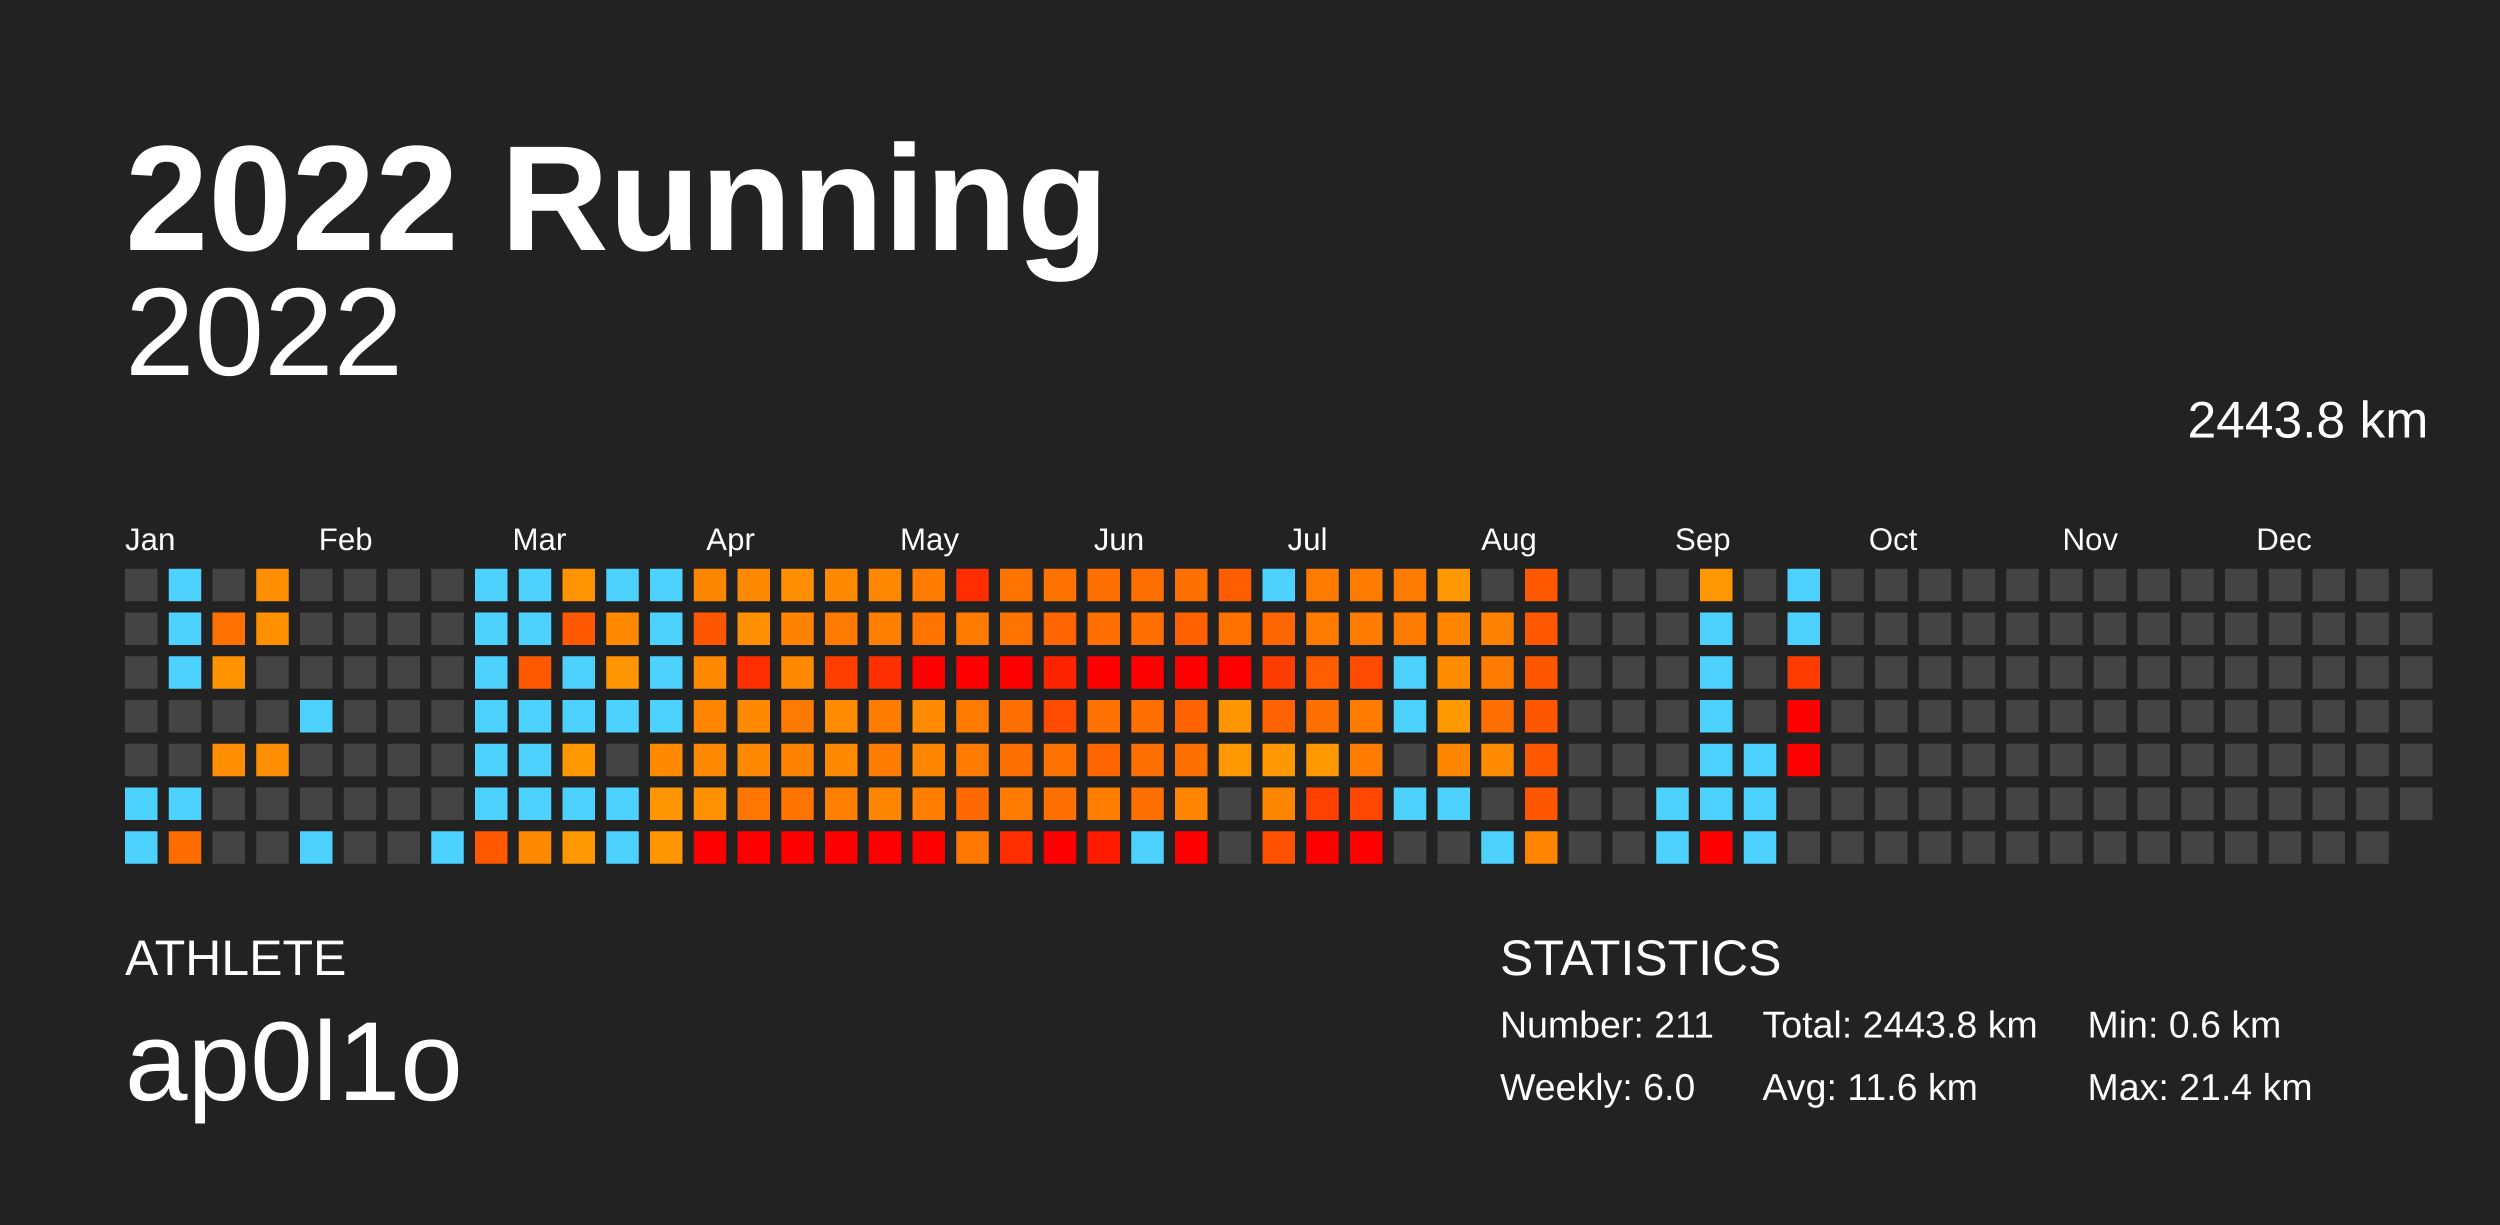
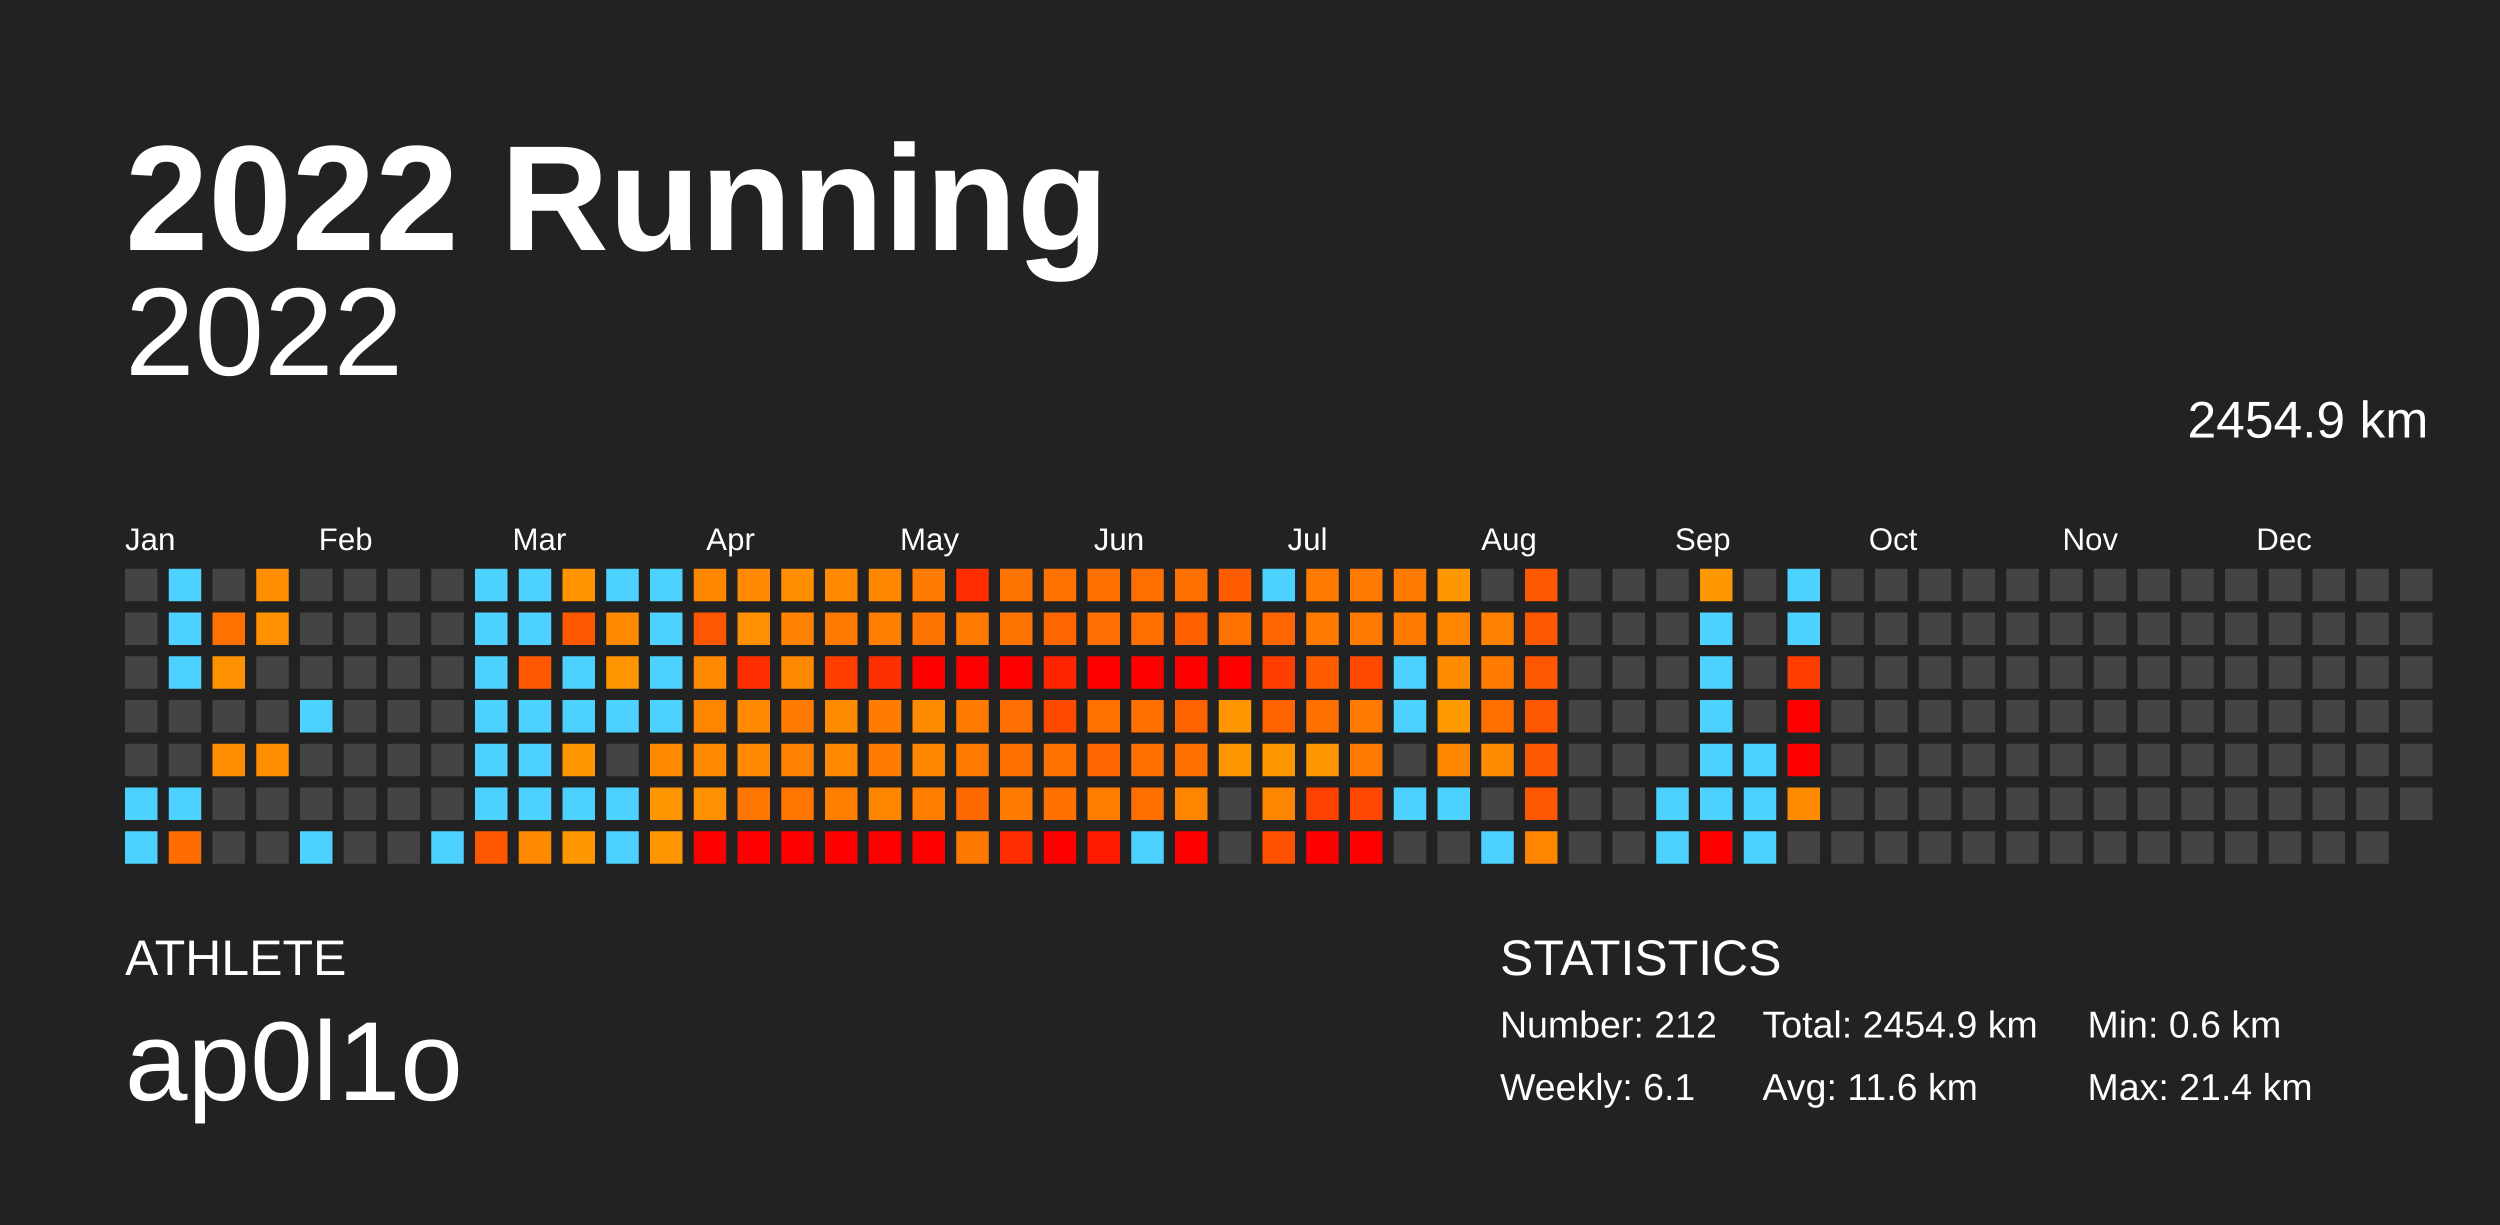
<svg xmlns="http://www.w3.org/2000/svg" baseProfile="full" height="98mm" version="1.1" viewBox="0,0,200,98" width="200mm">
  <defs />
  <rect fill="#222222" height="98" width="200" x="0" y="0" />
  <text fill="#FFFFFF" style="font-size:12px; font-family:Arial; font-weight:bold;" x="10" y="20">2022 Running</text>
  <text fill="#FFFFFF" style="font-size:4px; font-family:Arial" x="10" y="78">ATHLETE</text>
  <text fill="#FFFFFF" style="font-size:9px; font-family:Arial" x="10" y="88">ap0l1o</text>
  <text fill="#FFFFFF" style="font-size:4px; font-family:Arial" x="120" y="78">STATISTICS</text>
-   <text fill="#FFFFFF" style="font-size:3px; font-family:Arial" x="120" y="83">Number: 211</text>
-   <text fill="#FFFFFF" style="font-size:3px; font-family:Arial" x="120" y="88">Weekly: 6.0</text>
-   <text fill="#FFFFFF" style="font-size:3px; font-family:Arial" x="141" y="83">Total: 2443.8 km</text>
+   <text fill="#FFFFFF" style="font-size:3px; font-family:Arial" x="120" y="83">Number: 212</text>
+   <text fill="#FFFFFF" style="font-size:3px; font-family:Arial" x="120" y="88">Weekly: 6.1</text>
+   <text fill="#FFFFFF" style="font-size:3px; font-family:Arial" x="141" y="83">Total: 2454.9 km</text>
  <text fill="#FFFFFF" style="font-size:3px; font-family:Arial" x="141" y="88">Avg: 11.6 km</text>
  <text fill="#FFFFFF" style="font-size:3px; font-family:Arial" x="167" y="83">Min: 0.6 km</text>
  <text fill="#FFFFFF" style="font-size:3px; font-family:Arial" x="167" y="88">Max: 21.4 km</text>
  <text alignment-baseline="hanging" fill="#FFFFFF" style="font-size:10.0px; font-family:Arial;" x="10" y="30">2022</text>
-   <text alignment-baseline="hanging" fill="#FFFFFF" style="font-size:4.125px; font-family:Arial;" x="175" y="35">2443.8 km</text>
+   <text alignment-baseline="hanging" fill="#FFFFFF" style="font-size:4.125px; font-family:Arial;" x="175" y="35">2454.9 km</text>
  <text fill="#FFFFFF" style="font-size:2.5px; font-family:Arial" x="10.0" y="44">Jan</text>
  <text fill="#FFFFFF" style="font-size:2.5px; font-family:Arial" x="25.5" y="44">Feb</text>
  <text fill="#FFFFFF" style="font-size:2.5px; font-family:Arial" x="41.0" y="44">Mar</text>
  <text fill="#FFFFFF" style="font-size:2.5px; font-family:Arial" x="56.5" y="44">Apr</text>
  <text fill="#FFFFFF" style="font-size:2.5px; font-family:Arial" x="72.0" y="44">May</text>
  <text fill="#FFFFFF" style="font-size:2.5px; font-family:Arial" x="87.5" y="44">Jun</text>
  <text fill="#FFFFFF" style="font-size:2.5px; font-family:Arial" x="103.0" y="44">Jul</text>
  <text fill="#FFFFFF" style="font-size:2.5px; font-family:Arial" x="118.5" y="44">Aug</text>
  <text fill="#FFFFFF" style="font-size:2.5px; font-family:Arial" x="134.0" y="44">Sep</text>
  <text fill="#FFFFFF" style="font-size:2.5px; font-family:Arial" x="149.5" y="44">Oct</text>
  <text fill="#FFFFFF" style="font-size:2.5px; font-family:Arial" x="165.0" y="44">Nov</text>
  <text fill="#FFFFFF" style="font-size:2.5px; font-family:Arial" x="180.5" y="44">Dec</text>
  <rect fill="#444444" height="2.6" width="2.6" x="10.0" y="45.5" />
  <rect fill="#444444" height="2.6" width="2.6" x="10.0" y="49.0" />
  <rect fill="#444444" height="2.6" width="2.6" x="10.0" y="52.5" />
  <rect fill="#444444" height="2.6" width="2.6" x="10.0" y="56.0" />
  <rect fill="#444444" height="2.6" width="2.6" x="10.0" y="59.5" />
  <rect fill="#4dd2ff" height="2.6" width="2.6" x="10.0" y="63.0" />
  <rect fill="#4dd2ff" height="2.6" width="2.6" x="10.0" y="66.5" />
  <rect fill="#4dd2ff" height="2.6" width="2.6" x="13.5" y="45.5" />
  <rect fill="#4dd2ff" height="2.6" width="2.6" x="13.5" y="49.0" />
  <rect fill="#4dd2ff" height="2.6" width="2.6" x="13.5" y="52.5" />
  <rect fill="#444444" height="2.6" width="2.6" x="13.5" y="56.0" />
  <rect fill="#444444" height="2.6" width="2.6" x="13.5" y="59.5" />
  <rect fill="#4dd2ff" height="2.6" width="2.6" x="13.5" y="63.0" />
  <rect fill="#ff6d00" height="2.6" width="2.6" x="13.5" y="66.5" />
  <rect fill="#444444" height="2.6" width="2.6" x="17.0" y="45.5" />
  <rect fill="#ff7100" height="2.6" width="2.6" x="17.0" y="49.0" />
  <rect fill="#ff9200" height="2.6" width="2.6" x="17.0" y="52.5" />
  <rect fill="#444444" height="2.6" width="2.6" x="17.0" y="56.0" />
  <rect fill="#ff8e00" height="2.6" width="2.6" x="17.0" y="59.5" />
  <rect fill="#444444" height="2.6" width="2.6" x="17.0" y="63.0" />
  <rect fill="#444444" height="2.6" width="2.6" x="17.0" y="66.5" />
  <rect fill="#ff8e00" height="2.6" width="2.6" x="20.5" y="45.5" />
  <rect fill="#ff9100" height="2.6" width="2.6" x="20.5" y="49.0" />
  <rect fill="#444444" height="2.6" width="2.6" x="20.5" y="52.5" />
  <rect fill="#444444" height="2.6" width="2.6" x="20.5" y="56.0" />
  <rect fill="#ff8e00" height="2.6" width="2.6" x="20.5" y="59.5" />
  <rect fill="#444444" height="2.6" width="2.6" x="20.5" y="63.0" />
  <rect fill="#444444" height="2.6" width="2.6" x="20.5" y="66.5" />
  <rect fill="#444444" height="2.6" width="2.6" x="24.0" y="45.5" />
  <rect fill="#444444" height="2.6" width="2.6" x="24.0" y="49.0" />
  <rect fill="#444444" height="2.6" width="2.6" x="24.0" y="52.5" />
  <rect fill="#4dd2ff" height="2.6" width="2.6" x="24.0" y="56.0" />
  <rect fill="#444444" height="2.6" width="2.6" x="24.0" y="59.5" />
  <rect fill="#444444" height="2.6" width="2.6" x="24.0" y="63.0" />
  <rect fill="#4dd2ff" height="2.6" width="2.6" x="24.0" y="66.5" />
  <rect fill="#444444" height="2.6" width="2.6" x="27.5" y="45.5" />
  <rect fill="#444444" height="2.6" width="2.6" x="27.5" y="49.0" />
  <rect fill="#444444" height="2.6" width="2.6" x="27.5" y="52.5" />
  <rect fill="#444444" height="2.6" width="2.6" x="27.5" y="56.0" />
  <rect fill="#444444" height="2.6" width="2.6" x="27.5" y="59.5" />
  <rect fill="#444444" height="2.6" width="2.6" x="27.5" y="63.0" />
  <rect fill="#444444" height="2.6" width="2.6" x="27.5" y="66.5" />
  <rect fill="#444444" height="2.6" width="2.6" x="31.0" y="45.5" />
  <rect fill="#444444" height="2.6" width="2.6" x="31.0" y="49.0" />
  <rect fill="#444444" height="2.6" width="2.6" x="31.0" y="52.5" />
  <rect fill="#444444" height="2.6" width="2.6" x="31.0" y="56.0" />
  <rect fill="#444444" height="2.6" width="2.6" x="31.0" y="59.5" />
  <rect fill="#444444" height="2.6" width="2.6" x="31.0" y="63.0" />
  <rect fill="#444444" height="2.6" width="2.6" x="31.0" y="66.5" />
  <rect fill="#444444" height="2.6" width="2.6" x="34.5" y="45.5" />
  <rect fill="#444444" height="2.6" width="2.6" x="34.5" y="49.0" />
  <rect fill="#444444" height="2.6" width="2.6" x="34.5" y="52.5" />
  <rect fill="#444444" height="2.6" width="2.6" x="34.5" y="56.0" />
  <rect fill="#444444" height="2.6" width="2.6" x="34.5" y="59.5" />
  <rect fill="#444444" height="2.6" width="2.6" x="34.5" y="63.0" />
  <rect fill="#4dd2ff" height="2.6" width="2.6" x="34.5" y="66.5" />
  <rect fill="#4dd2ff" height="2.6" width="2.6" x="38.0" y="45.5" />
  <rect fill="#4dd2ff" height="2.6" width="2.6" x="38.0" y="49.0" />
  <rect fill="#4dd2ff" height="2.6" width="2.6" x="38.0" y="52.5" />
  <rect fill="#4dd2ff" height="2.6" width="2.6" x="38.0" y="56.0" />
  <rect fill="#4dd2ff" height="2.6" width="2.6" x="38.0" y="59.5" />
  <rect fill="#4dd2ff" height="2.6" width="2.6" x="38.0" y="63.0" />
  <rect fill="#ff5800" height="2.6" width="2.6" x="38.0" y="66.5" />
  <rect fill="#4dd2ff" height="2.6" width="2.6" x="41.5" y="45.5" />
  <rect fill="#4dd2ff" height="2.6" width="2.6" x="41.5" y="49.0" />
  <rect fill="#ff5800" height="2.6" width="2.6" x="41.5" y="52.5" />
  <rect fill="#4dd2ff" height="2.6" width="2.6" x="41.5" y="56.0" />
  <rect fill="#4dd2ff" height="2.6" width="2.6" x="41.5" y="59.5" />
  <rect fill="#4dd2ff" height="2.6" width="2.6" x="41.5" y="63.0" />
  <rect fill="#ff8900" height="2.6" width="2.6" x="41.5" y="66.5" />
  <rect fill="#ff9400" height="2.6" width="2.6" x="45.0" y="45.5" />
  <rect fill="#ff5800" height="2.6" width="2.6" x="45.0" y="49.0" />
  <rect fill="#4dd2ff" height="2.6" width="2.6" x="45.0" y="52.5" />
  <rect fill="#4dd2ff" height="2.6" width="2.6" x="45.0" y="56.0" />
  <rect fill="#ff9800" height="2.6" width="2.6" x="45.0" y="59.5" />
  <rect fill="#4dd2ff" height="2.6" width="2.6" x="45.0" y="63.0" />
  <rect fill="#ff9800" height="2.6" width="2.6" x="45.0" y="66.5" />
  <rect fill="#4dd2ff" height="2.6" width="2.6" x="48.5" y="45.5" />
  <rect fill="#ff8a00" height="2.6" width="2.6" x="48.5" y="49.0" />
  <rect fill="#ff9500" height="2.6" width="2.6" x="48.5" y="52.5" />
  <rect fill="#4dd2ff" height="2.6" width="2.6" x="48.5" y="56.0" />
  <rect fill="#444444" height="2.6" width="2.6" x="48.5" y="59.5" />
  <rect fill="#4dd2ff" height="2.6" width="2.6" x="48.5" y="63.0" />
  <rect fill="#4dd2ff" height="2.6" width="2.6" x="48.5" y="66.5" />
  <rect fill="#4dd2ff" height="2.6" width="2.6" x="52.0" y="45.5" />
  <rect fill="#4dd2ff" height="2.6" width="2.6" x="52.0" y="49.0" />
  <rect fill="#4dd2ff" height="2.6" width="2.6" x="52.0" y="52.5" />
  <rect fill="#4dd2ff" height="2.6" width="2.6" x="52.0" y="56.0" />
  <rect fill="#ff8a00" height="2.6" width="2.6" x="52.0" y="59.5" />
  <rect fill="#ff9500" height="2.6" width="2.6" x="52.0" y="63.0" />
  <rect fill="#ff9500" height="2.6" width="2.6" x="52.0" y="66.5" />
  <rect fill="#ff8700" height="2.6" width="2.6" x="55.5" y="45.5" />
  <rect fill="#ff5700" height="2.6" width="2.6" x="55.5" y="49.0" />
  <rect fill="#ff8900" height="2.6" width="2.6" x="55.5" y="52.5" />
  <rect fill="#ff8400" height="2.6" width="2.6" x="55.5" y="56.0" />
  <rect fill="#ff8900" height="2.6" width="2.6" x="55.5" y="59.5" />
  <rect fill="#ff9100" height="2.6" width="2.6" x="55.5" y="63.0" />
  <rect fill="red" height="2.6" width="2.6" x="55.5" y="66.5" />
  <rect fill="#ff8900" height="2.6" width="2.6" x="59.0" y="45.5" />
  <rect fill="#ff9100" height="2.6" width="2.6" x="59.0" y="49.0" />
  <rect fill="#ff2e00" height="2.6" width="2.6" x="59.0" y="52.5" />
  <rect fill="#ff8900" height="2.6" width="2.6" x="59.0" y="56.0" />
  <rect fill="#ff8900" height="2.6" width="2.6" x="59.0" y="59.5" />
  <rect fill="#ff7600" height="2.6" width="2.6" x="59.0" y="63.0" />
  <rect fill="red" height="2.6" width="2.6" x="59.0" y="66.5" />
  <rect fill="#ff8f00" height="2.6" width="2.6" x="62.5" y="45.5" />
  <rect fill="#ff8200" height="2.6" width="2.6" x="62.5" y="49.0" />
  <rect fill="#ff8900" height="2.6" width="2.6" x="62.5" y="52.5" />
  <rect fill="#ff7a00" height="2.6" width="2.6" x="62.5" y="56.0" />
  <rect fill="#ff8100" height="2.6" width="2.6" x="62.5" y="59.5" />
  <rect fill="#ff7500" height="2.6" width="2.6" x="62.5" y="63.0" />
  <rect fill="red" height="2.6" width="2.6" x="62.5" y="66.5" />
  <rect fill="#ff8900" height="2.6" width="2.6" x="66.0" y="45.5" />
  <rect fill="#ff7a00" height="2.6" width="2.6" x="66.0" y="49.0" />
  <rect fill="#ff3e00" height="2.6" width="2.6" x="66.0" y="52.5" />
  <rect fill="#ff8b00" height="2.6" width="2.6" x="66.0" y="56.0" />
  <rect fill="#ff8900" height="2.6" width="2.6" x="66.0" y="59.5" />
  <rect fill="#ff7f00" height="2.6" width="2.6" x="66.0" y="63.0" />
  <rect fill="red" height="2.6" width="2.6" x="66.0" y="66.5" />
  <rect fill="#ff8800" height="2.6" width="2.6" x="69.5" y="45.5" />
  <rect fill="#ff8000" height="2.6" width="2.6" x="69.5" y="49.0" />
  <rect fill="#ff3000" height="2.6" width="2.6" x="69.5" y="52.5" />
  <rect fill="#ff7c00" height="2.6" width="2.6" x="69.5" y="56.0" />
  <rect fill="#ff7c00" height="2.6" width="2.6" x="69.5" y="59.5" />
  <rect fill="#ff8600" height="2.6" width="2.6" x="69.5" y="63.0" />
  <rect fill="red" height="2.6" width="2.6" x="69.5" y="66.5" />
  <rect fill="#ff7c00" height="2.6" width="2.6" x="73.0" y="45.5" />
  <rect fill="#ff7300" height="2.6" width="2.6" x="73.0" y="49.0" />
  <rect fill="red" height="2.6" width="2.6" x="73.0" y="52.5" />
  <rect fill="#ff8b00" height="2.6" width="2.6" x="73.0" y="56.0" />
  <rect fill="#ff8700" height="2.6" width="2.6" x="73.0" y="59.5" />
  <rect fill="#ff7e00" height="2.6" width="2.6" x="73.0" y="63.0" />
  <rect fill="red" height="2.6" width="2.6" x="73.0" y="66.5" />
  <rect fill="#ff2d00" height="2.6" width="2.6" x="76.5" y="45.5" />
  <rect fill="#ff7b00" height="2.6" width="2.6" x="76.5" y="49.0" />
  <rect fill="red" height="2.6" width="2.6" x="76.5" y="52.5" />
  <rect fill="#ff7b00" height="2.6" width="2.6" x="76.5" y="56.0" />
  <rect fill="#ff7b00" height="2.6" width="2.6" x="76.5" y="59.5" />
  <rect fill="#ff6900" height="2.6" width="2.6" x="76.5" y="63.0" />
  <rect fill="#ff7900" height="2.6" width="2.6" x="76.5" y="66.5" />
  <rect fill="#ff7400" height="2.6" width="2.6" x="80.0" y="45.5" />
  <rect fill="#ff7400" height="2.6" width="2.6" x="80.0" y="49.0" />
  <rect fill="red" height="2.6" width="2.6" x="80.0" y="52.5" />
  <rect fill="#ff6e00" height="2.6" width="2.6" x="80.0" y="56.0" />
  <rect fill="#ff7000" height="2.6" width="2.6" x="80.0" y="59.5" />
  <rect fill="#ff7b00" height="2.6" width="2.6" x="80.0" y="63.0" />
  <rect fill="#ff2d00" height="2.6" width="2.6" x="80.0" y="66.5" />
  <rect fill="#ff7200" height="2.6" width="2.6" x="83.5" y="45.5" />
  <rect fill="#ff6500" height="2.6" width="2.6" x="83.5" y="49.0" />
  <rect fill="#ff2400" height="2.6" width="2.6" x="83.5" y="52.5" />
  <rect fill="#ff4b00" height="2.6" width="2.6" x="83.5" y="56.0" />
  <rect fill="#ff7200" height="2.6" width="2.6" x="83.5" y="59.5" />
  <rect fill="#ff7000" height="2.6" width="2.6" x="83.5" y="63.0" />
  <rect fill="red" height="2.6" width="2.6" x="83.5" y="66.5" />
  <rect fill="#ff7000" height="2.6" width="2.6" x="87.0" y="45.5" />
  <rect fill="#ff6e00" height="2.6" width="2.6" x="87.0" y="49.0" />
  <rect fill="red" height="2.6" width="2.6" x="87.0" y="52.5" />
  <rect fill="#ff7100" height="2.6" width="2.6" x="87.0" y="56.0" />
  <rect fill="#ff6500" height="2.6" width="2.6" x="87.0" y="59.5" />
  <rect fill="#ff7e00" height="2.6" width="2.6" x="87.0" y="63.0" />
  <rect fill="#ff1a00" height="2.6" width="2.6" x="87.0" y="66.5" />
  <rect fill="#ff6f00" height="2.6" width="2.6" x="90.5" y="45.5" />
  <rect fill="#ff6f00" height="2.6" width="2.6" x="90.5" y="49.0" />
  <rect fill="red" height="2.6" width="2.6" x="90.5" y="52.5" />
  <rect fill="#ff7000" height="2.6" width="2.6" x="90.5" y="56.0" />
  <rect fill="#ff7000" height="2.6" width="2.6" x="90.5" y="59.5" />
  <rect fill="#ff6f00" height="2.6" width="2.6" x="90.5" y="63.0" />
  <rect fill="#4dd2ff" height="2.6" width="2.6" x="90.5" y="66.5" />
  <rect fill="#ff7000" height="2.6" width="2.6" x="94.0" y="45.5" />
  <rect fill="#ff6100" height="2.6" width="2.6" x="94.0" y="49.0" />
  <rect fill="red" height="2.6" width="2.6" x="94.0" y="52.5" />
  <rect fill="#ff6200" height="2.6" width="2.6" x="94.0" y="56.0" />
  <rect fill="#ff7000" height="2.6" width="2.6" x="94.0" y="59.5" />
  <rect fill="#ff8400" height="2.6" width="2.6" x="94.0" y="63.0" />
  <rect fill="red" height="2.6" width="2.6" x="94.0" y="66.5" />
  <rect fill="#ff5d00" height="2.6" width="2.6" x="97.5" y="45.5" />
  <rect fill="#ff7200" height="2.6" width="2.6" x="97.5" y="49.0" />
  <rect fill="red" height="2.6" width="2.6" x="97.5" y="52.5" />
  <rect fill="#ff9500" height="2.6" width="2.6" x="97.5" y="56.0" />
  <rect fill="#ff9700" height="2.6" width="2.6" x="97.5" y="59.5" />
  <rect fill="#444444" height="2.6" width="2.6" x="97.5" y="63.0" />
  <rect fill="#444444" height="2.6" width="2.6" x="97.5" y="66.5" />
  <rect fill="#4dd2ff" height="2.6" width="2.6" x="101.0" y="45.5" />
  <rect fill="#ff6500" height="2.6" width="2.6" x="101.0" y="49.0" />
  <rect fill="#ff3d00" height="2.6" width="2.6" x="101.0" y="52.5" />
  <rect fill="#ff6200" height="2.6" width="2.6" x="101.0" y="56.0" />
  <rect fill="#ff9800" height="2.6" width="2.6" x="101.0" y="59.5" />
  <rect fill="#ff8600" height="2.6" width="2.6" x="101.0" y="63.0" />
  <rect fill="#ff5100" height="2.6" width="2.6" x="101.0" y="66.5" />
  <rect fill="#ff7b00" height="2.6" width="2.6" x="104.5" y="45.5" />
  <rect fill="#ff7b00" height="2.6" width="2.6" x="104.5" y="49.0" />
  <rect fill="#ff5d00" height="2.6" width="2.6" x="104.5" y="52.5" />
  <rect fill="#ff7000" height="2.6" width="2.6" x="104.5" y="56.0" />
  <rect fill="#ff9800" height="2.6" width="2.6" x="104.5" y="59.5" />
  <rect fill="#ff4100" height="2.6" width="2.6" x="104.5" y="63.0" />
  <rect fill="red" height="2.6" width="2.6" x="104.5" y="66.5" />
  <rect fill="#ff7b00" height="2.6" width="2.6" x="108.0" y="45.5" />
  <rect fill="#ff7b00" height="2.6" width="2.6" x="108.0" y="49.0" />
  <rect fill="#ff4a00" height="2.6" width="2.6" x="108.0" y="52.5" />
  <rect fill="#ff7b00" height="2.6" width="2.6" x="108.0" y="56.0" />
  <rect fill="#ff7b00" height="2.6" width="2.6" x="108.0" y="59.5" />
  <rect fill="#ff4700" height="2.6" width="2.6" x="108.0" y="63.0" />
  <rect fill="red" height="2.6" width="2.6" x="108.0" y="66.5" />
  <rect fill="#ff7b00" height="2.6" width="2.6" x="111.5" y="45.5" />
  <rect fill="#ff7b00" height="2.6" width="2.6" x="111.5" y="49.0" />
  <rect fill="#4dd2ff" height="2.6" width="2.6" x="111.5" y="52.5" />
  <rect fill="#4dd2ff" height="2.6" width="2.6" x="111.5" y="56.0" />
  <rect fill="#444444" height="2.6" width="2.6" x="111.5" y="59.5" />
  <rect fill="#4dd2ff" height="2.6" width="2.6" x="111.5" y="63.0" />
  <rect fill="#444444" height="2.6" width="2.6" x="111.5" y="66.5" />
  <rect fill="#ff9800" height="2.6" width="2.6" x="115.0" y="45.5" />
  <rect fill="#ff8500" height="2.6" width="2.6" x="115.0" y="49.0" />
  <rect fill="#ff8b00" height="2.6" width="2.6" x="115.0" y="52.5" />
  <rect fill="#ff9900" height="2.6" width="2.6" x="115.0" y="56.0" />
  <rect fill="#ff8700" height="2.6" width="2.6" x="115.0" y="59.5" />
  <rect fill="#4dd2ff" height="2.6" width="2.6" x="115.0" y="63.0" />
  <rect fill="#444444" height="2.6" width="2.6" x="115.0" y="66.5" />
  <rect fill="#444444" height="2.6" width="2.6" x="118.5" y="45.5" />
  <rect fill="#ff8100" height="2.6" width="2.6" x="118.5" y="49.0" />
  <rect fill="#ff7c00" height="2.6" width="2.6" x="118.5" y="52.5" />
  <rect fill="#ff6f00" height="2.6" width="2.6" x="118.5" y="56.0" />
  <rect fill="#ff8b00" height="2.6" width="2.6" x="118.5" y="59.5" />
  <rect fill="#444444" height="2.6" width="2.6" x="118.5" y="63.0" />
  <rect fill="#4dd2ff" height="2.6" width="2.6" x="118.5" y="66.5" />
  <rect fill="#ff5800" height="2.6" width="2.6" x="122.0" y="45.5" />
  <rect fill="#ff5800" height="2.6" width="2.6" x="122.0" y="49.0" />
  <rect fill="#ff5700" height="2.6" width="2.6" x="122.0" y="52.5" />
  <rect fill="#ff5700" height="2.6" width="2.6" x="122.0" y="56.0" />
  <rect fill="#ff5800" height="2.6" width="2.6" x="122.0" y="59.5" />
  <rect fill="#ff5700" height="2.6" width="2.6" x="122.0" y="63.0" />
  <rect fill="#ff8400" height="2.6" width="2.6" x="122.0" y="66.5" />
  <rect fill="#444444" height="2.6" width="2.6" x="125.5" y="45.5" />
  <rect fill="#444444" height="2.6" width="2.6" x="125.5" y="49.0" />
  <rect fill="#444444" height="2.6" width="2.6" x="125.5" y="52.5" />
  <rect fill="#444444" height="2.6" width="2.6" x="125.5" y="56.0" />
  <rect fill="#444444" height="2.6" width="2.6" x="125.5" y="59.5" />
  <rect fill="#444444" height="2.6" width="2.6" x="125.5" y="63.0" />
  <rect fill="#444444" height="2.6" width="2.6" x="125.5" y="66.5" />
  <rect fill="#444444" height="2.6" width="2.6" x="129.0" y="45.5" />
  <rect fill="#444444" height="2.6" width="2.6" x="129.0" y="49.0" />
  <rect fill="#444444" height="2.6" width="2.6" x="129.0" y="52.5" />
  <rect fill="#444444" height="2.6" width="2.6" x="129.0" y="56.0" />
  <rect fill="#444444" height="2.6" width="2.6" x="129.0" y="59.5" />
  <rect fill="#444444" height="2.6" width="2.6" x="129.0" y="63.0" />
  <rect fill="#444444" height="2.6" width="2.6" x="129.0" y="66.5" />
  <rect fill="#444444" height="2.6" width="2.6" x="132.5" y="45.5" />
  <rect fill="#444444" height="2.6" width="2.6" x="132.5" y="49.0" />
  <rect fill="#444444" height="2.6" width="2.6" x="132.5" y="52.5" />
  <rect fill="#444444" height="2.6" width="2.6" x="132.5" y="56.0" />
  <rect fill="#444444" height="2.6" width="2.6" x="132.5" y="59.5" />
  <rect fill="#4dd2ff" height="2.6" width="2.6" x="132.5" y="63.0" />
  <rect fill="#4dd2ff" height="2.6" width="2.6" x="132.5" y="66.5" />
  <rect fill="#ff9800" height="2.6" width="2.6" x="136.0" y="45.5" />
  <rect fill="#4dd2ff" height="2.6" width="2.6" x="136.0" y="49.0" />
  <rect fill="#4dd2ff" height="2.6" width="2.6" x="136.0" y="52.5" />
  <rect fill="#4dd2ff" height="2.6" width="2.6" x="136.0" y="56.0" />
  <rect fill="#4dd2ff" height="2.6" width="2.6" x="136.0" y="59.5" />
  <rect fill="#4dd2ff" height="2.6" width="2.6" x="136.0" y="63.0" />
  <rect fill="red" height="2.6" width="2.6" x="136.0" y="66.5" />
  <rect fill="#444444" height="2.6" width="2.6" x="139.5" y="45.5" />
  <rect fill="#444444" height="2.6" width="2.6" x="139.5" y="49.0" />
  <rect fill="#444444" height="2.6" width="2.6" x="139.5" y="52.5" />
  <rect fill="#444444" height="2.6" width="2.6" x="139.5" y="56.0" />
  <rect fill="#4dd2ff" height="2.6" width="2.6" x="139.5" y="59.5" />
  <rect fill="#4dd2ff" height="2.6" width="2.6" x="139.5" y="63.0" />
  <rect fill="#4dd2ff" height="2.6" width="2.6" x="139.5" y="66.5" />
  <rect fill="#4dd2ff" height="2.6" width="2.6" x="143.0" y="45.5" />
  <rect fill="#4dd2ff" height="2.6" width="2.6" x="143.0" y="49.0" />
  <rect fill="#ff3d00" height="2.6" width="2.6" x="143.0" y="52.5" />
  <rect fill="red" height="2.6" width="2.6" x="143.0" y="56.0" />
  <rect fill="red" height="2.6" width="2.6" x="143.0" y="59.5" />
-   <rect fill="#444444" height="2.6" width="2.6" x="143.0" y="63.0" />
+   <rect fill="#ff8b00" height="2.6" width="2.6" x="143.0" y="63.0" />
  <rect fill="#444444" height="2.6" width="2.6" x="143.0" y="66.5" />
  <rect fill="#444444" height="2.6" width="2.6" x="146.5" y="45.5" />
  <rect fill="#444444" height="2.6" width="2.6" x="146.5" y="49.0" />
  <rect fill="#444444" height="2.6" width="2.6" x="146.5" y="52.5" />
  <rect fill="#444444" height="2.6" width="2.6" x="146.5" y="56.0" />
  <rect fill="#444444" height="2.6" width="2.6" x="146.5" y="59.5" />
  <rect fill="#444444" height="2.6" width="2.6" x="146.5" y="63.0" />
  <rect fill="#444444" height="2.6" width="2.6" x="146.5" y="66.5" />
  <rect fill="#444444" height="2.6" width="2.6" x="150.0" y="45.5" />
  <rect fill="#444444" height="2.6" width="2.6" x="150.0" y="49.0" />
  <rect fill="#444444" height="2.6" width="2.6" x="150.0" y="52.5" />
  <rect fill="#444444" height="2.6" width="2.6" x="150.0" y="56.0" />
  <rect fill="#444444" height="2.6" width="2.6" x="150.0" y="59.5" />
  <rect fill="#444444" height="2.6" width="2.6" x="150.0" y="63.0" />
  <rect fill="#444444" height="2.6" width="2.6" x="150.0" y="66.5" />
  <rect fill="#444444" height="2.6" width="2.6" x="153.5" y="45.5" />
  <rect fill="#444444" height="2.6" width="2.6" x="153.5" y="49.0" />
  <rect fill="#444444" height="2.6" width="2.6" x="153.5" y="52.5" />
  <rect fill="#444444" height="2.6" width="2.6" x="153.5" y="56.0" />
  <rect fill="#444444" height="2.6" width="2.6" x="153.5" y="59.5" />
  <rect fill="#444444" height="2.6" width="2.6" x="153.5" y="63.0" />
  <rect fill="#444444" height="2.6" width="2.6" x="153.5" y="66.5" />
  <rect fill="#444444" height="2.6" width="2.6" x="157.0" y="45.5" />
  <rect fill="#444444" height="2.6" width="2.6" x="157.0" y="49.0" />
  <rect fill="#444444" height="2.6" width="2.6" x="157.0" y="52.5" />
  <rect fill="#444444" height="2.6" width="2.6" x="157.0" y="56.0" />
  <rect fill="#444444" height="2.6" width="2.6" x="157.0" y="59.5" />
  <rect fill="#444444" height="2.6" width="2.6" x="157.0" y="63.0" />
  <rect fill="#444444" height="2.6" width="2.6" x="157.0" y="66.5" />
  <rect fill="#444444" height="2.6" width="2.6" x="160.5" y="45.5" />
  <rect fill="#444444" height="2.6" width="2.6" x="160.5" y="49.0" />
  <rect fill="#444444" height="2.6" width="2.6" x="160.5" y="52.5" />
  <rect fill="#444444" height="2.6" width="2.6" x="160.5" y="56.0" />
  <rect fill="#444444" height="2.6" width="2.6" x="160.5" y="59.5" />
  <rect fill="#444444" height="2.6" width="2.6" x="160.5" y="63.0" />
  <rect fill="#444444" height="2.6" width="2.6" x="160.5" y="66.5" />
  <rect fill="#444444" height="2.6" width="2.6" x="164.0" y="45.5" />
  <rect fill="#444444" height="2.6" width="2.6" x="164.0" y="49.0" />
  <rect fill="#444444" height="2.6" width="2.6" x="164.0" y="52.5" />
  <rect fill="#444444" height="2.6" width="2.6" x="164.0" y="56.0" />
  <rect fill="#444444" height="2.6" width="2.6" x="164.0" y="59.5" />
  <rect fill="#444444" height="2.6" width="2.6" x="164.0" y="63.0" />
  <rect fill="#444444" height="2.6" width="2.6" x="164.0" y="66.5" />
  <rect fill="#444444" height="2.6" width="2.6" x="167.5" y="45.5" />
  <rect fill="#444444" height="2.6" width="2.6" x="167.5" y="49.0" />
  <rect fill="#444444" height="2.6" width="2.6" x="167.5" y="52.5" />
  <rect fill="#444444" height="2.6" width="2.6" x="167.5" y="56.0" />
  <rect fill="#444444" height="2.6" width="2.6" x="167.5" y="59.5" />
  <rect fill="#444444" height="2.6" width="2.6" x="167.5" y="63.0" />
  <rect fill="#444444" height="2.6" width="2.6" x="167.5" y="66.5" />
  <rect fill="#444444" height="2.6" width="2.6" x="171.0" y="45.5" />
  <rect fill="#444444" height="2.6" width="2.6" x="171.0" y="49.0" />
  <rect fill="#444444" height="2.6" width="2.6" x="171.0" y="52.5" />
  <rect fill="#444444" height="2.6" width="2.6" x="171.0" y="56.0" />
  <rect fill="#444444" height="2.6" width="2.6" x="171.0" y="59.5" />
  <rect fill="#444444" height="2.6" width="2.6" x="171.0" y="63.0" />
  <rect fill="#444444" height="2.6" width="2.6" x="171.0" y="66.5" />
  <rect fill="#444444" height="2.6" width="2.6" x="174.5" y="45.5" />
  <rect fill="#444444" height="2.6" width="2.6" x="174.5" y="49.0" />
  <rect fill="#444444" height="2.6" width="2.6" x="174.5" y="52.5" />
  <rect fill="#444444" height="2.6" width="2.6" x="174.5" y="56.0" />
  <rect fill="#444444" height="2.6" width="2.6" x="174.5" y="59.5" />
  <rect fill="#444444" height="2.6" width="2.6" x="174.5" y="63.0" />
  <rect fill="#444444" height="2.6" width="2.6" x="174.5" y="66.5" />
  <rect fill="#444444" height="2.6" width="2.6" x="178.0" y="45.5" />
  <rect fill="#444444" height="2.6" width="2.6" x="178.0" y="49.0" />
  <rect fill="#444444" height="2.6" width="2.6" x="178.0" y="52.5" />
  <rect fill="#444444" height="2.6" width="2.6" x="178.0" y="56.0" />
  <rect fill="#444444" height="2.6" width="2.6" x="178.0" y="59.5" />
  <rect fill="#444444" height="2.6" width="2.6" x="178.0" y="63.0" />
  <rect fill="#444444" height="2.6" width="2.6" x="178.0" y="66.5" />
  <rect fill="#444444" height="2.6" width="2.6" x="181.5" y="45.5" />
  <rect fill="#444444" height="2.6" width="2.6" x="181.5" y="49.0" />
  <rect fill="#444444" height="2.6" width="2.6" x="181.5" y="52.5" />
  <rect fill="#444444" height="2.6" width="2.6" x="181.5" y="56.0" />
  <rect fill="#444444" height="2.6" width="2.6" x="181.5" y="59.5" />
  <rect fill="#444444" height="2.6" width="2.6" x="181.5" y="63.0" />
  <rect fill="#444444" height="2.6" width="2.6" x="181.5" y="66.5" />
  <rect fill="#444444" height="2.6" width="2.6" x="185.0" y="45.5" />
  <rect fill="#444444" height="2.6" width="2.6" x="185.0" y="49.0" />
  <rect fill="#444444" height="2.6" width="2.6" x="185.0" y="52.5" />
  <rect fill="#444444" height="2.6" width="2.6" x="185.0" y="56.0" />
  <rect fill="#444444" height="2.6" width="2.6" x="185.0" y="59.5" />
  <rect fill="#444444" height="2.6" width="2.6" x="185.0" y="63.0" />
  <rect fill="#444444" height="2.6" width="2.6" x="185.0" y="66.5" />
  <rect fill="#444444" height="2.6" width="2.6" x="188.5" y="45.5" />
  <rect fill="#444444" height="2.6" width="2.6" x="188.5" y="49.0" />
  <rect fill="#444444" height="2.6" width="2.6" x="188.5" y="52.5" />
  <rect fill="#444444" height="2.6" width="2.6" x="188.5" y="56.0" />
  <rect fill="#444444" height="2.6" width="2.6" x="188.5" y="59.5" />
  <rect fill="#444444" height="2.6" width="2.6" x="188.5" y="63.0" />
  <rect fill="#444444" height="2.6" width="2.6" x="188.5" y="66.5" />
  <rect fill="#444444" height="2.6" width="2.6" x="192.0" y="45.5" />
  <rect fill="#444444" height="2.6" width="2.6" x="192.0" y="49.0" />
  <rect fill="#444444" height="2.6" width="2.6" x="192.0" y="52.5" />
  <rect fill="#444444" height="2.6" width="2.6" x="192.0" y="56.0" />
  <rect fill="#444444" height="2.6" width="2.6" x="192.0" y="59.5" />
  <rect fill="#444444" height="2.6" width="2.6" x="192.0" y="63.0" />
</svg>
